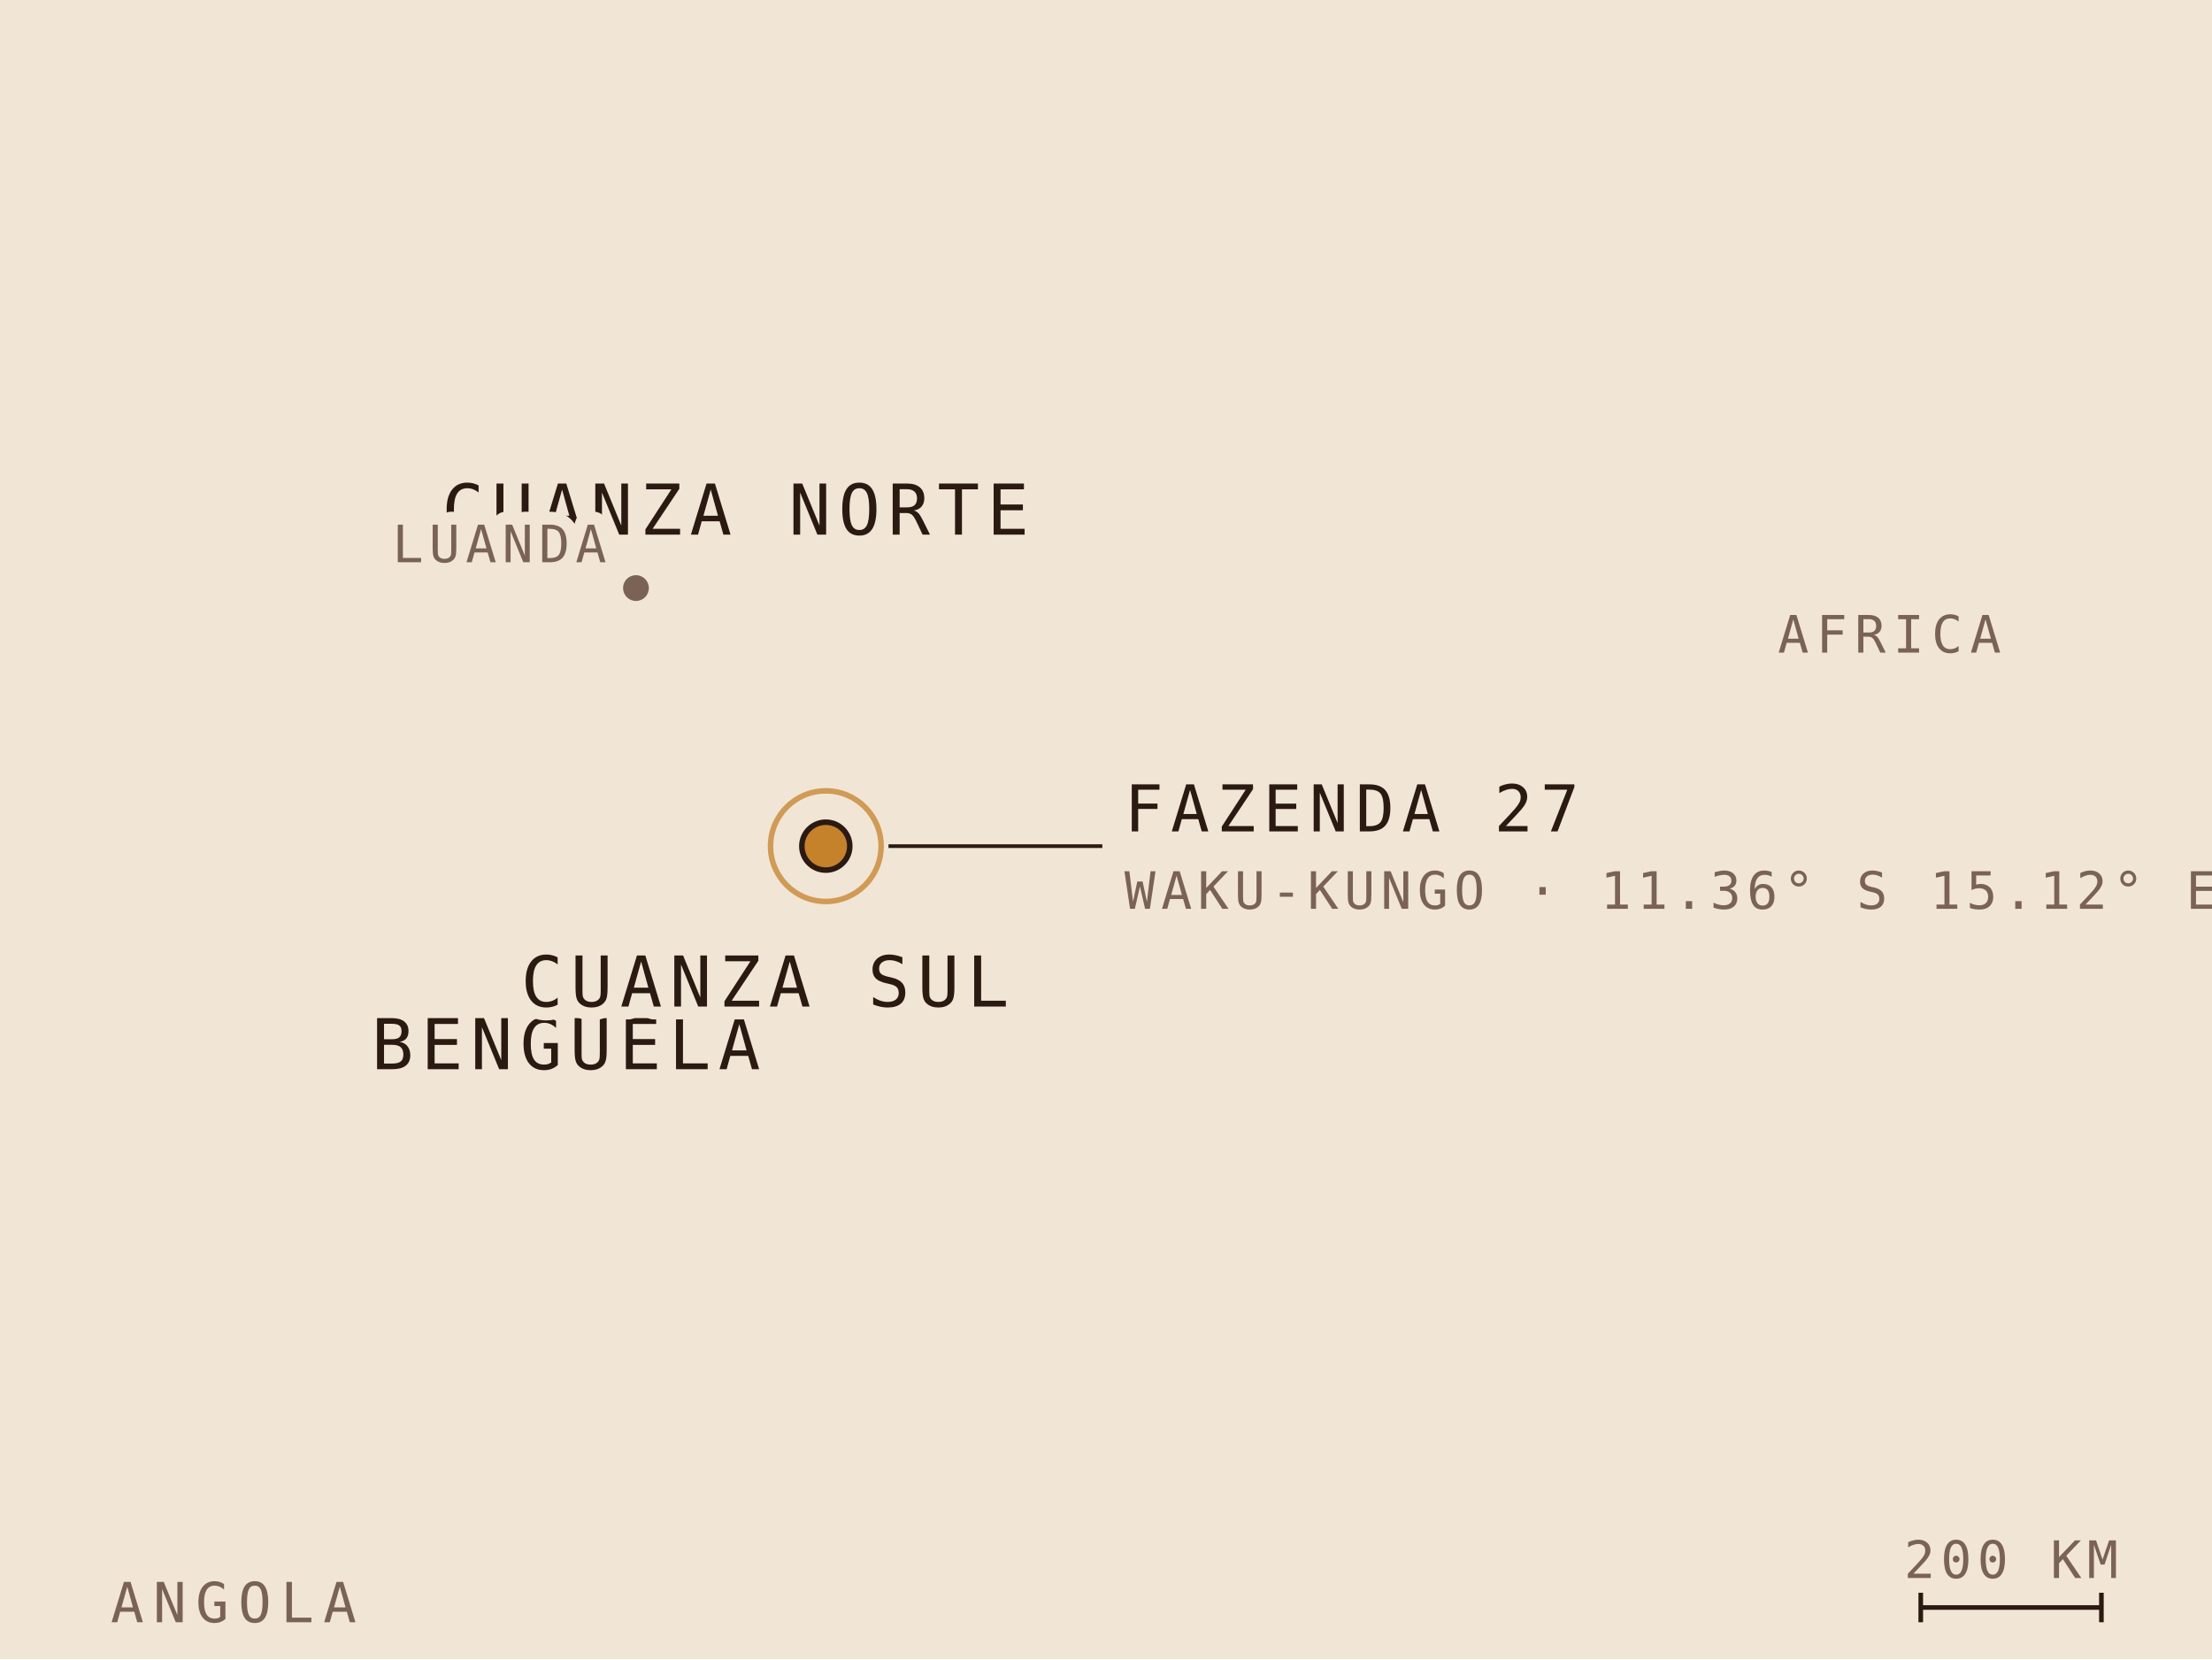
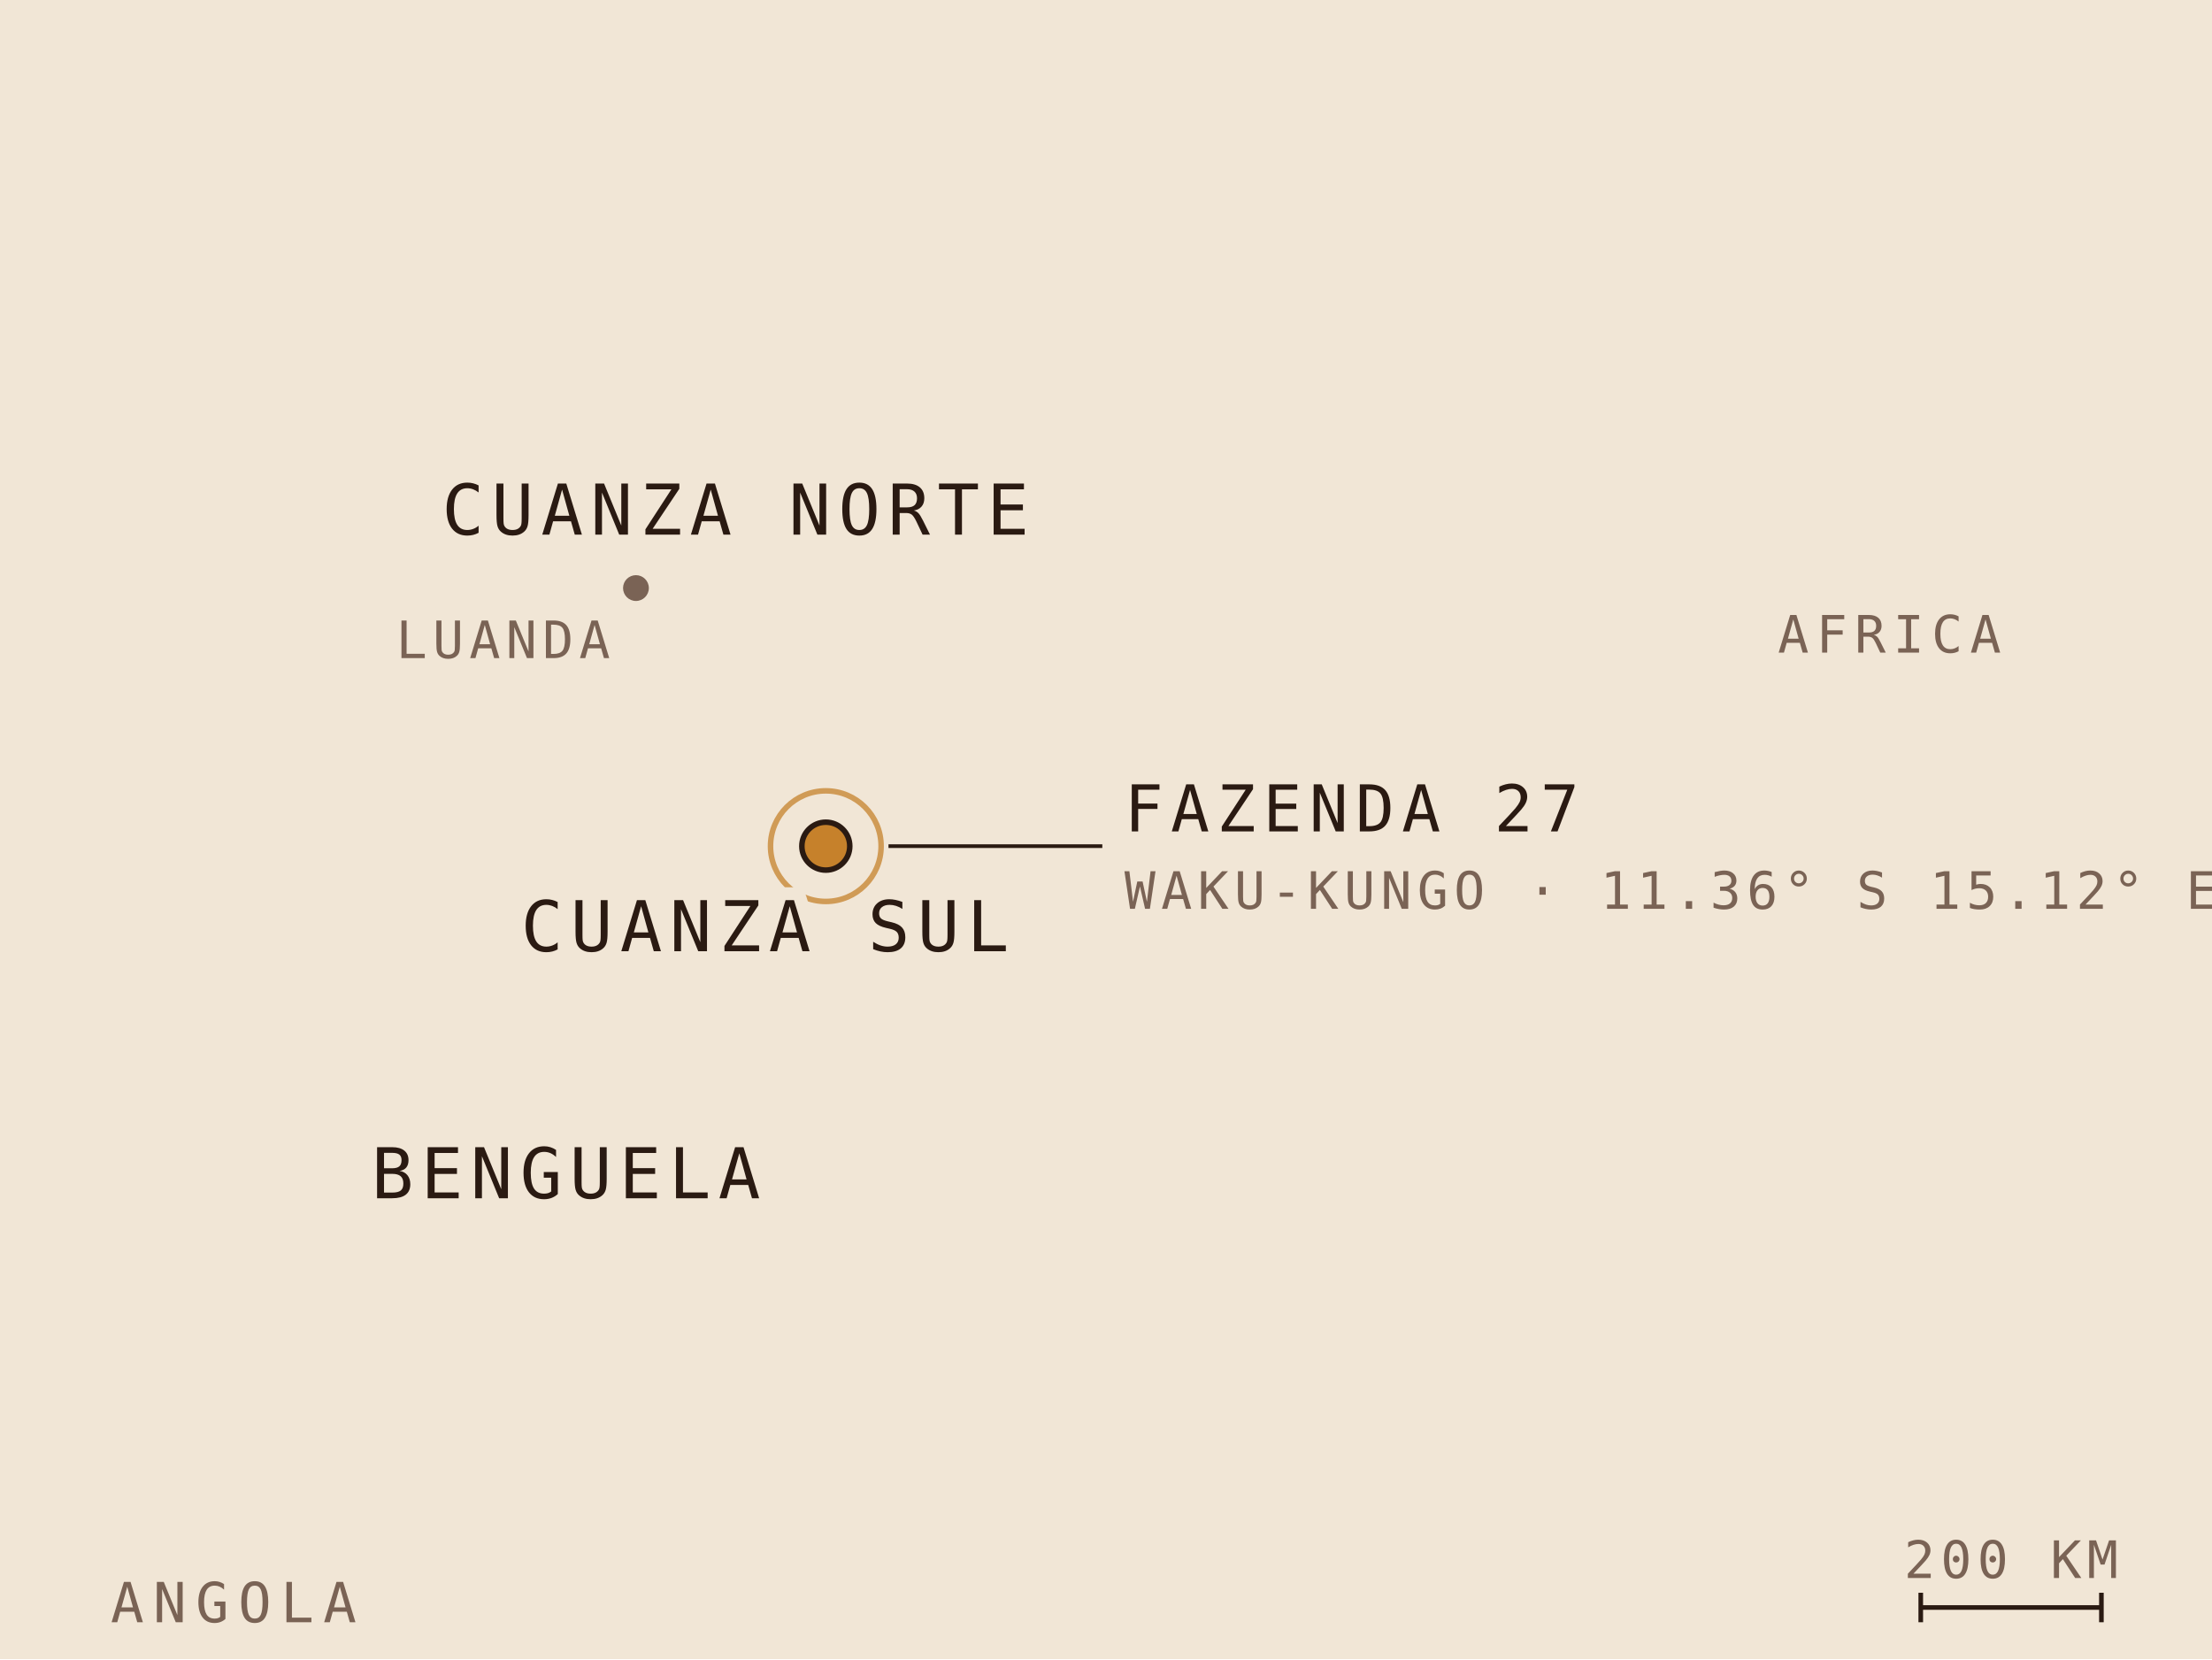
<svg xmlns="http://www.w3.org/2000/svg" viewBox="0 0 1200 900" font-family="'IBM Plex Mono',ui-monospace,Menlo,monospace">
  <rect width="1200" height="900" fill="#F1E6D6" />
  <path d="" fill="#EFE6D6" fill-opacity="1" stroke="#7A6355" stroke-width="1.4" stroke-linejoin="round" />
  <path d="" fill="#C6812B" fill-opacity="0.5" stroke="#7A6355" stroke-width="2.4" stroke-linejoin="round" />
  <path d="" fill="#EFE6D6" fill-opacity="1" stroke="#7A6355" stroke-width="1.4" stroke-linejoin="round" />
  <path d="" fill="#EFE6D6" fill-opacity="1" stroke="#7A6355" stroke-width="1.4" stroke-linejoin="round" />
  <path d="" fill="#EFE6D6" fill-opacity="1" stroke="#7A6355" stroke-width="1.4" stroke-linejoin="round" />
  <path d="" fill="#EFE6D6" fill-opacity="1" stroke="#7A6355" stroke-width="1.4" stroke-linejoin="round" />
  <path d="" fill="#EFE6D6" fill-opacity="1" stroke="#7A6355" stroke-width="1.4" stroke-linejoin="round" />
  <path d="" fill="#EFE6D6" fill-opacity="1" stroke="#7A6355" stroke-width="1.4" stroke-linejoin="round" />
  <path d="" fill="#C6812B" fill-opacity="0.5" stroke="#7A6355" stroke-width="2.4" stroke-linejoin="round" />
  <path d="" fill="#C6812B" fill-opacity="0.5" stroke="#7A6355" stroke-width="2.4" stroke-linejoin="round" />
  <path d="" fill="#EFE6D6" fill-opacity="1" stroke="#7A6355" stroke-width="1.4" stroke-linejoin="round" />
  <path d="" fill="#EFE6D6" fill-opacity="1" stroke="#7A6355" stroke-width="1.4" stroke-linejoin="round" />
  <path d="" fill="#EFE6D6" fill-opacity="1" stroke="#7A6355" stroke-width="1.4" stroke-linejoin="round" />
  <path d="" fill="#EFE6D6" fill-opacity="1" stroke="#7A6355" stroke-width="1.4" stroke-linejoin="round" />
  <path d="" fill="#EFE6D6" fill-opacity="1" stroke="#7A6355" stroke-width="1.4" stroke-linejoin="round" />
  <path d="" fill="#EFE6D6" fill-opacity="1" stroke="#7A6355" stroke-width="1.4" stroke-linejoin="round" />
  <path d="" fill="#EFE6D6" fill-opacity="1" stroke="#7A6355" stroke-width="1.4" stroke-linejoin="round" />
  <path d="" fill="#EFE6D6" fill-opacity="1" stroke="#7A6355" stroke-width="1.4" stroke-linejoin="round" />
  <circle cx="345" cy="319" r="7" fill="#7A6355" />
  <line x1="482" y1="459" x2="598" y2="459" stroke="#2A1A12" stroke-width="2" />
  <circle cx="448" cy="459" r="30" fill="none" stroke="#C6812B" stroke-width="3" opacity=".75" />
  <circle cx="448" cy="459" r="13" fill="#C6812B" stroke="#2A1A12" stroke-width="3" />
  <path d="M1042 864v16M1042 872h98M1140 864v16" stroke="#2A1A12" stroke-width="2.5" fill="none" />
  <path d="" fill="#F9F1E6" stroke="#7A6355" stroke-width="0.9" stroke-linejoin="round" />
  <path d="" fill="#F9F1E6" stroke="#7A6355" stroke-width="0.9" stroke-linejoin="round" />
  <path d="" fill="#F9F1E6" stroke="#7A6355" stroke-width="0.9" stroke-linejoin="round" />
  <path d="" fill="#F9F1E6" stroke="#7A6355" stroke-width="0.9" stroke-linejoin="round" />
  <path d="" fill="#F9F1E6" stroke="#7A6355" stroke-width="0.9" stroke-linejoin="round" />
  <path d="" fill="#F9F1E6" stroke="#7A6355" stroke-width="0.9" stroke-linejoin="round" />
  <path d="" fill="#F9F1E6" stroke="#7A6355" stroke-width="0.9" stroke-linejoin="round" />
  <path d="" fill="#F9F1E6" stroke="#7A6355" stroke-width="0.9" stroke-linejoin="round" />
  <path d="" fill="#F9F1E6" stroke="#7A6355" stroke-width="0.9" stroke-linejoin="round" />
  <path d="" fill="#F9F1E6" stroke="#7A6355" stroke-width="0.9" stroke-linejoin="round" />
  <path d="" fill="#F9F1E6" stroke="#7A6355" stroke-width="0.9" stroke-linejoin="round" />
  <path d="" fill="#F9F1E6" stroke="#7A6355" stroke-width="0.9" stroke-linejoin="round" />
  <path d="" fill="#F9F1E6" stroke="#7A6355" stroke-width="0.9" stroke-linejoin="round" />
  <path d="" fill="#F9F1E6" stroke="#7A6355" stroke-width="0.9" stroke-linejoin="round" />
  <path d="" fill="#F9F1E6" stroke="#7A6355" stroke-width="0.9" stroke-linejoin="round" />
  <path d="" fill="#F9F1E6" stroke="#7A6355" stroke-width="0.9" stroke-linejoin="round" />
  <path d="" fill="#F9F1E6" stroke="#7A6355" stroke-width="0.9" stroke-linejoin="round" />
  <path d="" fill="#F9F1E6" stroke="#7A6355" stroke-width="0.9" stroke-linejoin="round" />
  <path d="" fill="#F9F1E6" stroke="#7A6355" stroke-width="0.9" stroke-linejoin="round" />
  <path d="" fill="#F9F1E6" stroke="#7A6355" stroke-width="0.9" stroke-linejoin="round" />
  <path d="" fill="#F9F1E6" stroke="#7A6355" stroke-width="0.9" stroke-linejoin="round" />
  <path d="" fill="#F9F1E6" stroke="#7A6355" stroke-width="0.9" stroke-linejoin="round" />
  <path d="" fill="#F9F1E6" stroke="#7A6355" stroke-width="0.9" stroke-linejoin="round" />
  <path d="" fill="#F9F1E6" stroke="#7A6355" stroke-width="0.9" stroke-linejoin="round" />
  <path d="" fill="#F9F1E6" stroke="#7A6355" stroke-width="0.9" stroke-linejoin="round" />
  <path d="" fill="#F9F1E6" stroke="#7A6355" stroke-width="0.9" stroke-linejoin="round" />
  <path d="" fill="#F9F1E6" stroke="#7A6355" stroke-width="0.9" stroke-linejoin="round" />
  <path d="" fill="#F9F1E6" stroke="#7A6355" stroke-width="0.9" stroke-linejoin="round" />
  <path d="" fill="#F9F1E6" stroke="#7A6355" stroke-width="0.9" stroke-linejoin="round" />
  <path d="" fill="#F9F1E6" stroke="#7A6355" stroke-width="0.9" stroke-linejoin="round" />
  <path d="" fill="#F9F1E6" stroke="#7A6355" stroke-width="0.9" stroke-linejoin="round" />
  <path d="" fill="#F9F1E6" stroke="#7A6355" stroke-width="0.9" stroke-linejoin="round" />
  <path d="" fill="#F9F1E6" stroke="#7A6355" stroke-width="0.9" stroke-linejoin="round" />
  <path d="" fill="#F9F1E6" stroke="#7A6355" stroke-width="0.9" stroke-linejoin="round" />
  <path d="" fill="#F9F1E6" stroke="#7A6355" stroke-width="0.9" stroke-linejoin="round" />
  <path d="" fill="#2A1A12" stroke="#7A6355" stroke-width="1.6" stroke-linejoin="round" />
  <path d="" fill="#F9F1E6" stroke="#7A6355" stroke-width="0.9" stroke-linejoin="round" />
  <path d="" fill="#F9F1E6" stroke="#7A6355" stroke-width="0.9" stroke-linejoin="round" />
  <path d="" fill="#F9F1E6" stroke="#7A6355" stroke-width="0.9" stroke-linejoin="round" />
  <path d="" fill="#F9F1E6" stroke="#7A6355" stroke-width="0.9" stroke-linejoin="round" />
  <path d="" fill="#F9F1E6" stroke="#7A6355" stroke-width="0.9" stroke-linejoin="round" />
  <path d="" fill="#F9F1E6" stroke="#7A6355" stroke-width="0.9" stroke-linejoin="round" />
  <path d="" fill="#F9F1E6" stroke="#7A6355" stroke-width="0.9" stroke-linejoin="round" />
  <path d="" fill="#F9F1E6" stroke="#7A6355" stroke-width="0.9" stroke-linejoin="round" />
  <path d="" fill="#F9F1E6" stroke="#7A6355" stroke-width="0.9" stroke-linejoin="round" />
  <path d="" fill="#F9F1E6" stroke="#7A6355" stroke-width="0.9" stroke-linejoin="round" />
  <path d="" fill="#F9F1E6" stroke="#7A6355" stroke-width="0.9" stroke-linejoin="round" />
  <path d="" fill="#F9F1E6" stroke="#7A6355" stroke-width="0.9" stroke-linejoin="round" />
  <path d="" fill="#F9F1E6" stroke="#7A6355" stroke-width="0.9" stroke-linejoin="round" />
  <path d="" fill="#F9F1E6" stroke="#7A6355" stroke-width="0.9" stroke-linejoin="round" />
  <path d="" fill="#F9F1E6" stroke="#7A6355" stroke-width="0.9" stroke-linejoin="round" />
-   <text x="307" y="580" text-anchor="middle" font-size="38" letter-spacing="4" fill="#2A1A12" paint-order="stroke" stroke="#F1E6D6" stroke-width="14" stroke-linejoin="round">BENGUELA</text>
+   <text x="307" y="650" text-anchor="middle" font-size="38" letter-spacing="4" fill="#2A1A12" paint-order="stroke" stroke="#F1E6D6" stroke-width="14" stroke-linejoin="round">BENGUELA</text>
  <text x="399" y="290" text-anchor="middle" font-size="38" letter-spacing="4" fill="#2A1A12" paint-order="stroke" stroke="#F1E6D6" stroke-width="14" stroke-linejoin="round">CUANZA NORTE</text>
-   <text x="415" y="546" text-anchor="middle" font-size="38" letter-spacing="4" fill="#2A1A12" paint-order="stroke" stroke="#F1E6D6" stroke-width="14" stroke-linejoin="round">CUANZA SUL</text>
-   <text x="329" y="305" text-anchor="end" font-size="28" letter-spacing="3" fill="#7A6355" paint-order="stroke" stroke="#F1E6D6" stroke-width="14" stroke-linejoin="round">LUANDA</text>
+   <text x="415" y="516" text-anchor="middle" font-size="38" letter-spacing="4" fill="#2A1A12" paint-order="stroke" stroke="#F1E6D6" stroke-width="14" stroke-linejoin="round">CUANZA SUL</text>
+   <text x="331" y="357" text-anchor="end" font-size="28" letter-spacing="3" fill="#7A6355" paint-order="stroke" stroke="#F1E6D6" stroke-width="14" stroke-linejoin="round">LUANDA</text>
  <text x="610" y="451" font-size="35" font-weight="500" letter-spacing="4" fill="#2A1A12" paint-order="stroke" stroke="#F1E6D6" stroke-width="14" stroke-linejoin="round">FAZENDA 27</text>
  <text x="610" y="493" font-size="28" letter-spacing="3" fill="#7A6355" paint-order="stroke" stroke="#F1E6D6" stroke-width="14" stroke-linejoin="round">WAKU-KUNGO · 11.36° S 15.12° E</text>
  <text x="60" y="880" font-size="30" letter-spacing="5" fill="#7A6355" paint-order="stroke" stroke="#F1E6D6" stroke-width="14" stroke-linejoin="round">ANGOLA</text>
  <text x="1091" y="856" text-anchor="middle" font-size="28" letter-spacing="3" fill="#7A6355" paint-order="stroke" stroke="#F1E6D6" stroke-width="14" stroke-linejoin="round">200 KM</text>
  <text x="1025" y="354" text-anchor="middle" font-size="28" letter-spacing="4" fill="#7A6355" paint-order="stroke" stroke="#F1E6D6" stroke-width="14" stroke-linejoin="round">AFRICA</text>
</svg>
